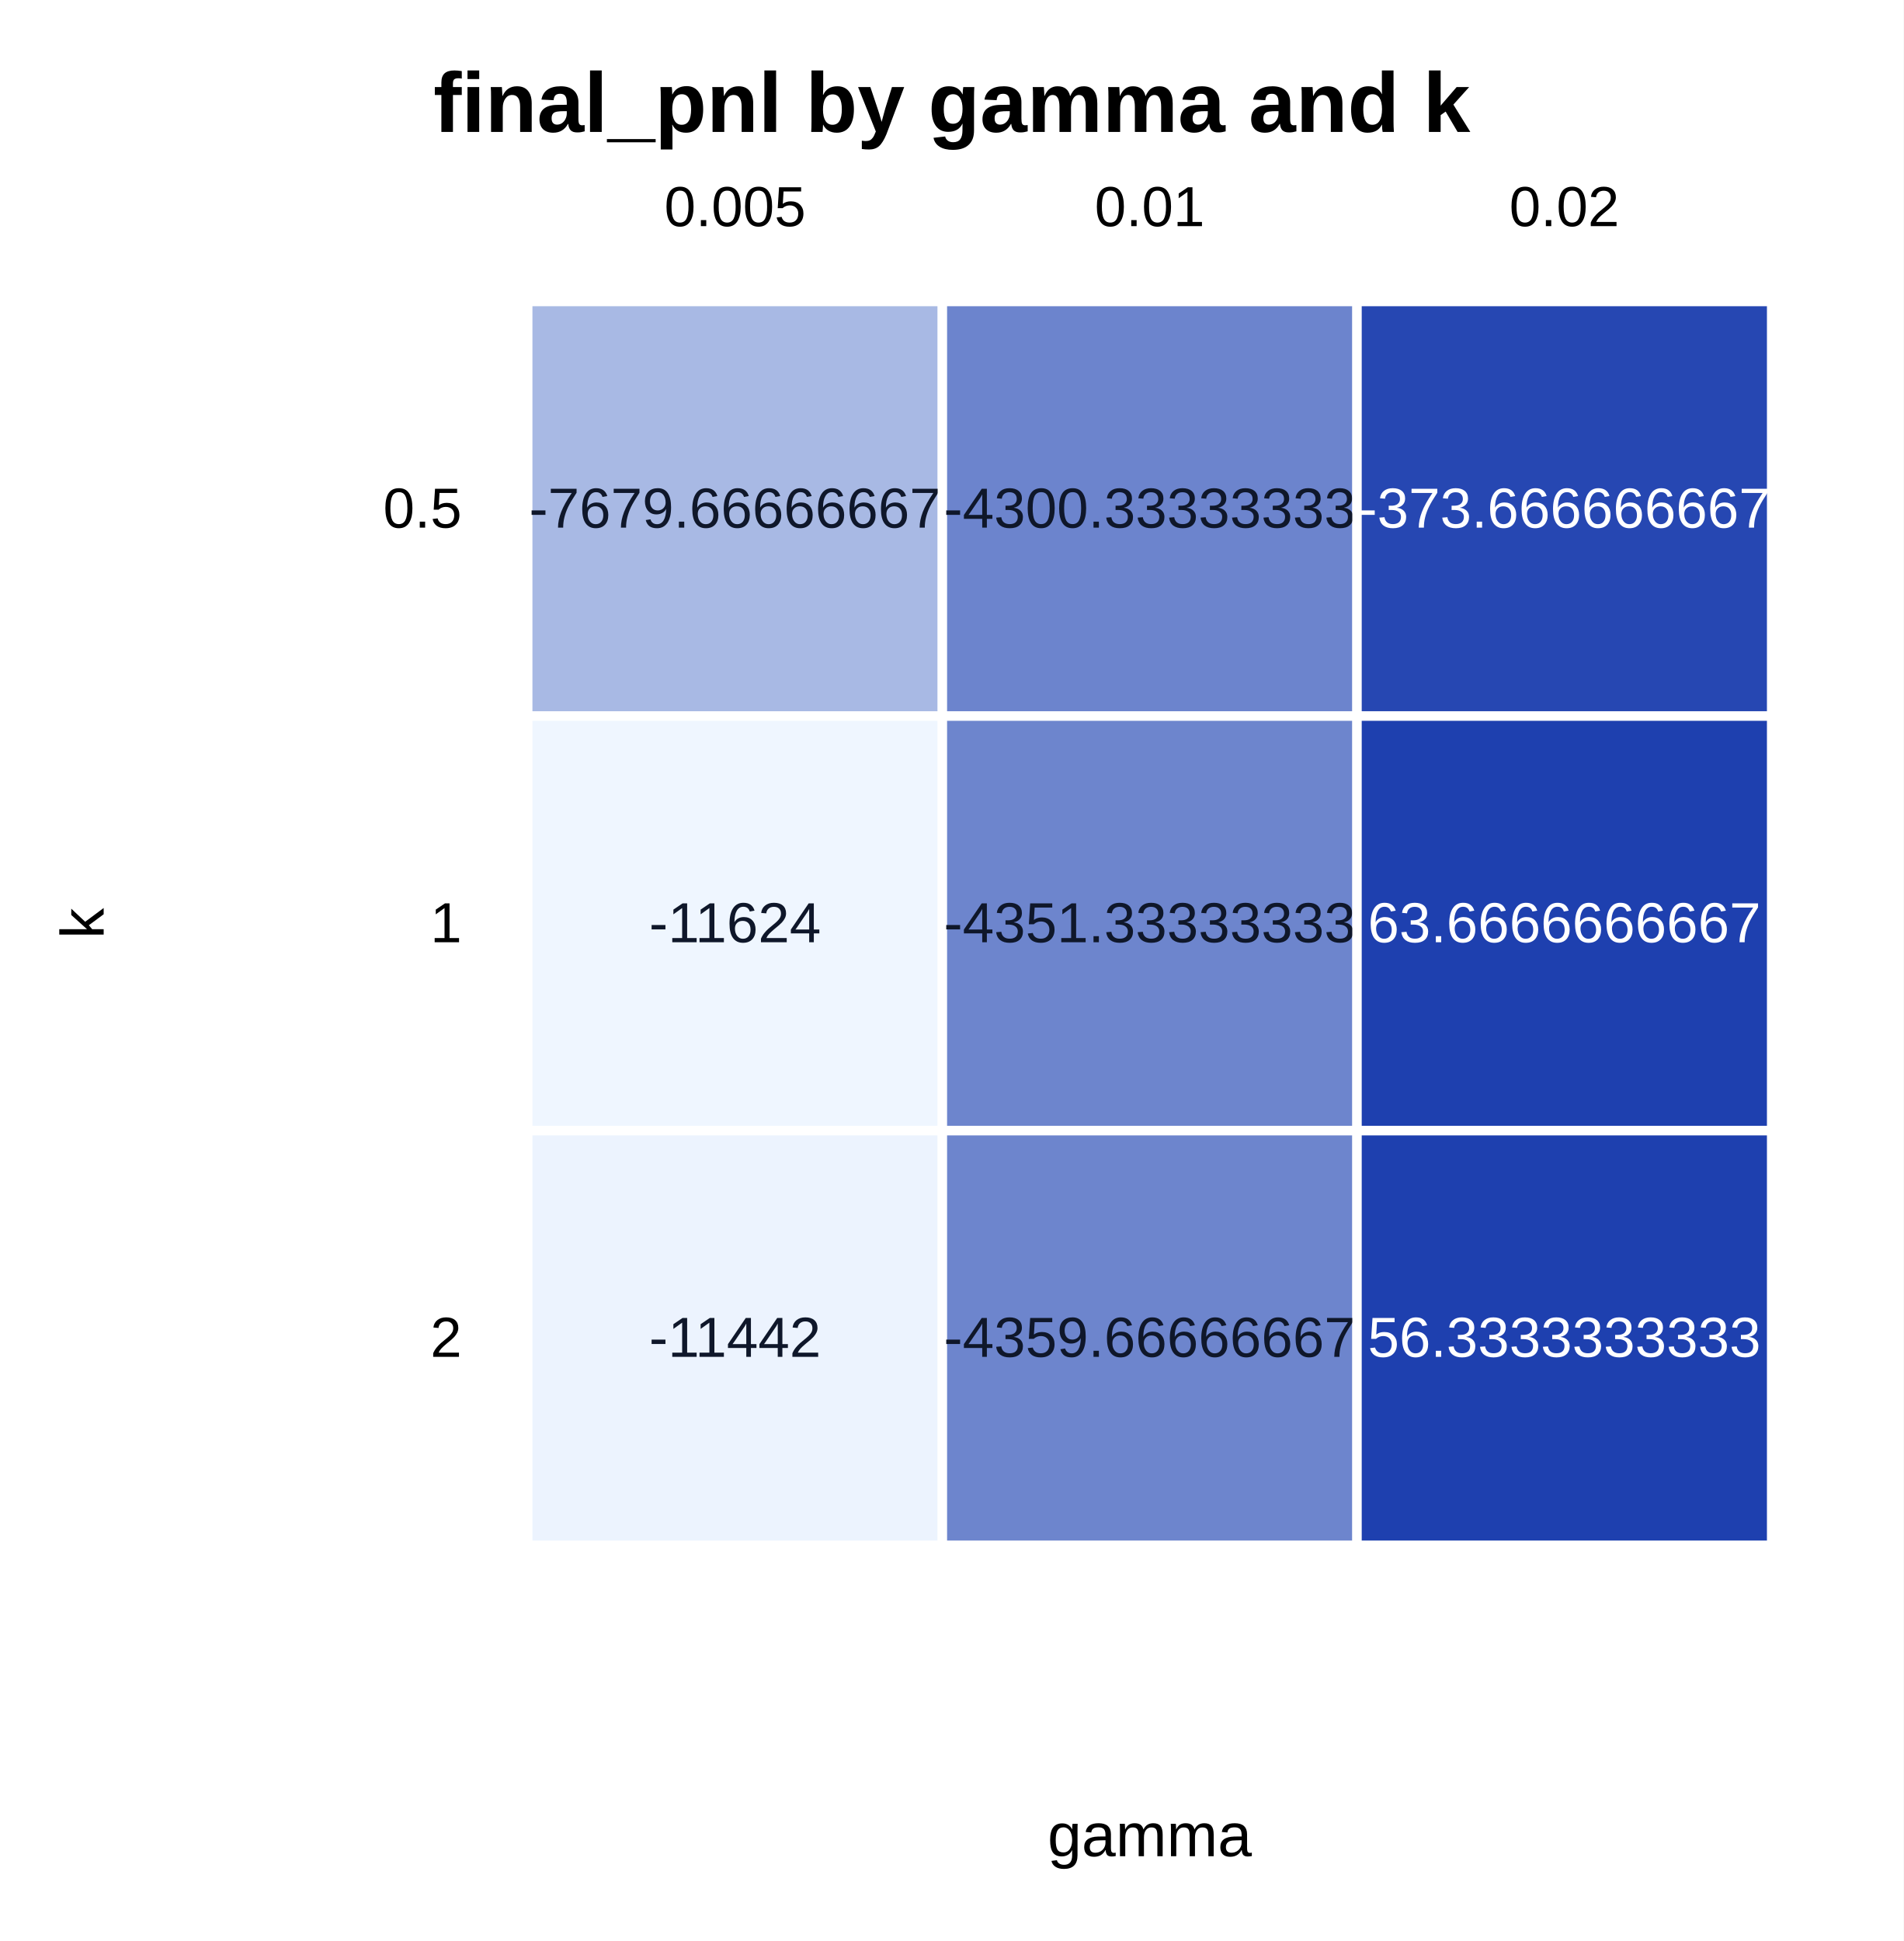
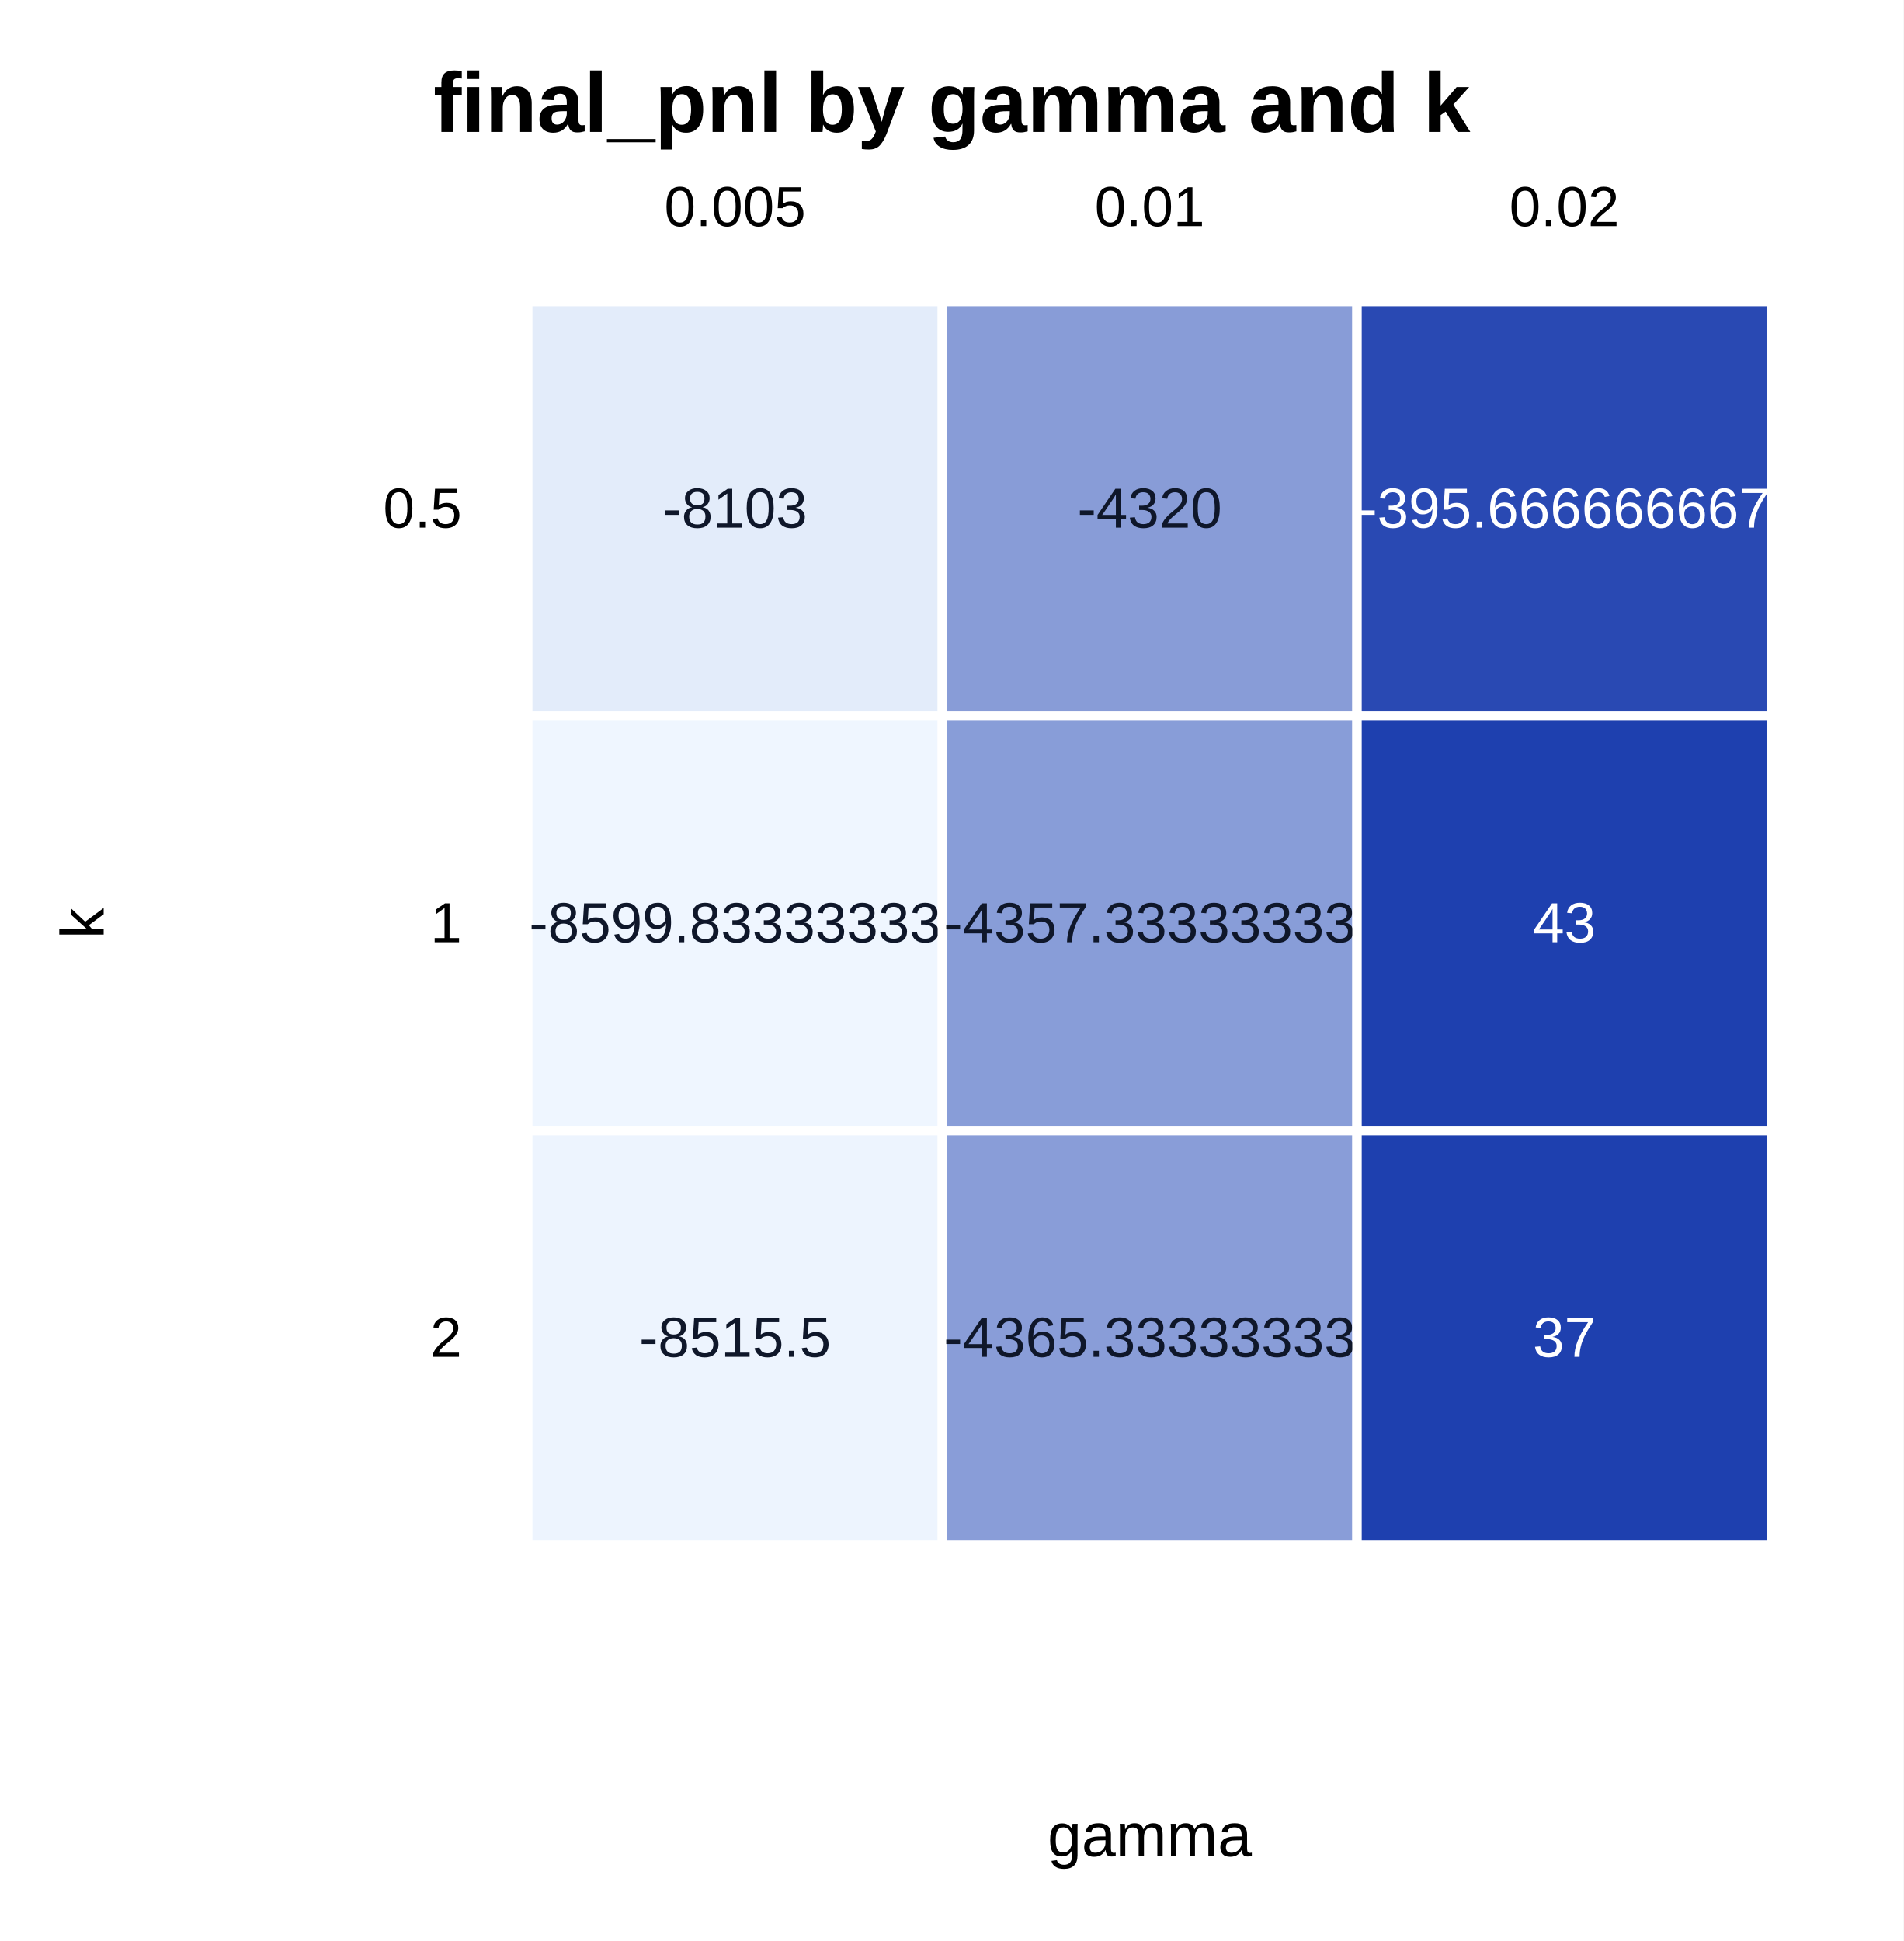
<svg xmlns="http://www.w3.org/2000/svg" width="404" height="412" viewBox="0 0 404 412">
  <rect width="100%" height="100%" fill="#ffffff" />
  <text x="202" y="28" text-anchor="middle" font-family="Arial, sans-serif" font-size="18" font-weight="700">final_pnl by gamma and k</text>
  <text x="156" y="48" text-anchor="middle" font-family="Arial, sans-serif" font-size="12">0.005</text>
  <text x="244" y="48" text-anchor="middle" font-family="Arial, sans-serif" font-size="12">0.01</text>
  <text x="332" y="48" text-anchor="middle" font-family="Arial, sans-serif" font-size="12">0.02</text>
  <text x="98" y="112" text-anchor="end" font-family="Arial, sans-serif" font-size="12">0.5</text>
  <text x="98" y="200" text-anchor="end" font-family="Arial, sans-serif" font-size="12">1</text>
  <text x="98" y="288" text-anchor="end" font-family="Arial, sans-serif" font-size="12">2</text>
  <text x="244" y="394" text-anchor="middle" font-family="Arial, sans-serif" font-size="13">gamma</text>
  <text x="22" y="196" text-anchor="middle" font-family="Arial, sans-serif" font-size="13" transform="rotate(-90 22 196)">k</text>
-   <rect x="112" y="64" width="88" height="88" fill="#a8b9e4" stroke="#ffffff" stroke-width="2" />
-   <text x="156" y="112" text-anchor="middle" font-family="Arial, sans-serif" font-size="12" fill="#0f172a">-7679.66666667</text>
-   <rect x="200" y="64" width="88" height="88" fill="#6c84cd" stroke="#ffffff" stroke-width="2" />
-   <text x="244" y="112" text-anchor="middle" font-family="Arial, sans-serif" font-size="12" fill="#0f172a">-4300.33333333</text>
-   <rect x="288" y="64" width="88" height="88" fill="#2647b2" stroke="#ffffff" stroke-width="2" />
-   <text x="332" y="112" text-anchor="middle" font-family="Arial, sans-serif" font-size="12" fill="#ffffff">-373.666666667</text>
+   <rect x="112" y="64" width="88" height="88" fill="#e3ecfa" stroke="#ffffff" stroke-width="2" />
+   <text x="156" y="112" text-anchor="middle" font-family="Arial, sans-serif" font-size="12" fill="#0f172a">-8103</text>
+   <rect x="200" y="64" width="88" height="88" fill="#889cd7" stroke="#ffffff" stroke-width="2" />
+   <text x="244" y="112" text-anchor="middle" font-family="Arial, sans-serif" font-size="12" fill="#0f172a">-4320</text>
+   <rect x="288" y="64" width="88" height="88" fill="#2949b3" stroke="#ffffff" stroke-width="2" />
+   <text x="332" y="112" text-anchor="middle" font-family="Arial, sans-serif" font-size="12" fill="#ffffff">-395.666666667</text>
  <rect x="112" y="152" width="88" height="88" fill="#eff6ff" stroke="#ffffff" stroke-width="2" />
-   <text x="156" y="200" text-anchor="middle" font-family="Arial, sans-serif" font-size="12" fill="#0f172a">-11624</text>
-   <rect x="200" y="152" width="88" height="88" fill="#6d85cd" stroke="#ffffff" stroke-width="2" />
-   <text x="244" y="200" text-anchor="middle" font-family="Arial, sans-serif" font-size="12" fill="#0f172a">-4351.33333333</text>
+   <text x="156" y="200" text-anchor="middle" font-family="Arial, sans-serif" font-size="12" fill="#0f172a">-8599.83333333</text>
+   <rect x="200" y="152" width="88" height="88" fill="#889dd8" stroke="#ffffff" stroke-width="2" />
+   <text x="244" y="200" text-anchor="middle" font-family="Arial, sans-serif" font-size="12" fill="#0f172a">-4357.33333333</text>
  <rect x="288" y="152" width="88" height="88" fill="#1e40af" stroke="#ffffff" stroke-width="2" />
-   <text x="332" y="200" text-anchor="middle" font-family="Arial, sans-serif" font-size="12" fill="#ffffff">63.6666666667</text>
-   <rect x="112" y="240" width="88" height="88" fill="#ecf3fe" stroke="#ffffff" stroke-width="2" />
-   <text x="156" y="288" text-anchor="middle" font-family="Arial, sans-serif" font-size="12" fill="#0f172a">-11442</text>
-   <rect x="200" y="240" width="88" height="88" fill="#6d85cd" stroke="#ffffff" stroke-width="2" />
-   <text x="244" y="288" text-anchor="middle" font-family="Arial, sans-serif" font-size="12" fill="#0f172a">-4359.66666667</text>
+   <text x="332" y="200" text-anchor="middle" font-family="Arial, sans-serif" font-size="12" fill="#ffffff">43</text>
+   <rect x="112" y="240" width="88" height="88" fill="#edf4fe" stroke="#ffffff" stroke-width="2" />
+   <text x="156" y="288" text-anchor="middle" font-family="Arial, sans-serif" font-size="12" fill="#0f172a">-8515.5</text>
+   <rect x="200" y="240" width="88" height="88" fill="#899dd8" stroke="#ffffff" stroke-width="2" />
+   <text x="244" y="288" text-anchor="middle" font-family="Arial, sans-serif" font-size="12" fill="#0f172a">-4365.33333333</text>
  <rect x="288" y="240" width="88" height="88" fill="#1e40af" stroke="#ffffff" stroke-width="2" />
-   <text x="332" y="288" text-anchor="middle" font-family="Arial, sans-serif" font-size="12" fill="#ffffff">56.3333333333</text>
+   <text x="332" y="288" text-anchor="middle" font-family="Arial, sans-serif" font-size="12" fill="#ffffff">37</text>
</svg>
